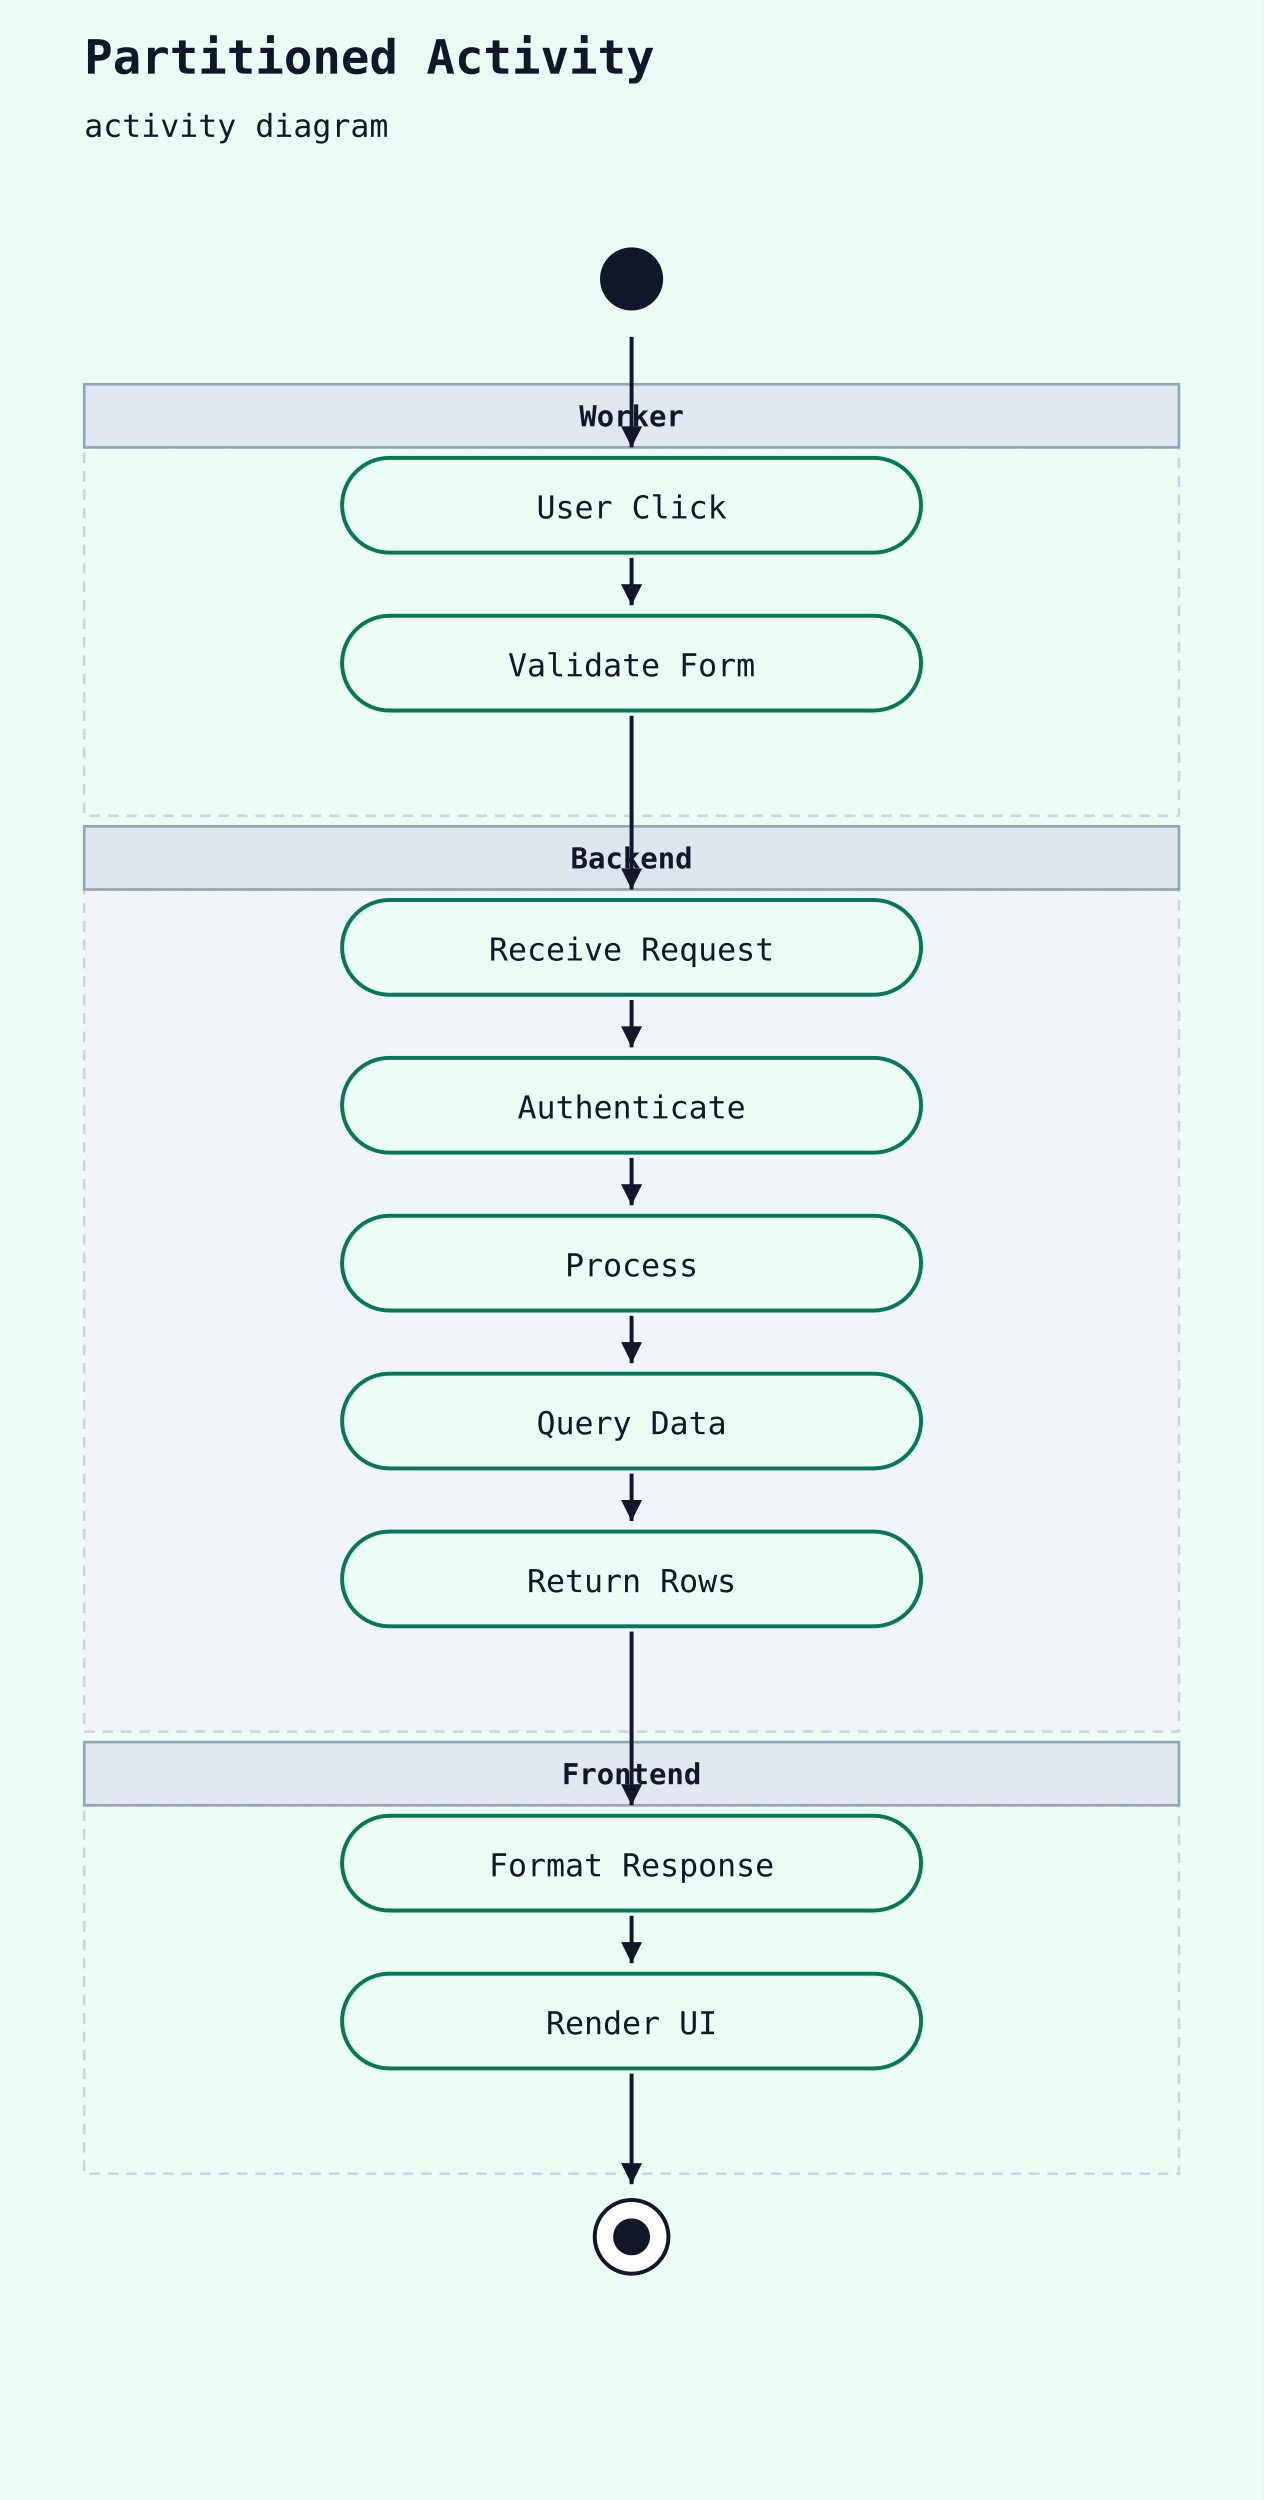
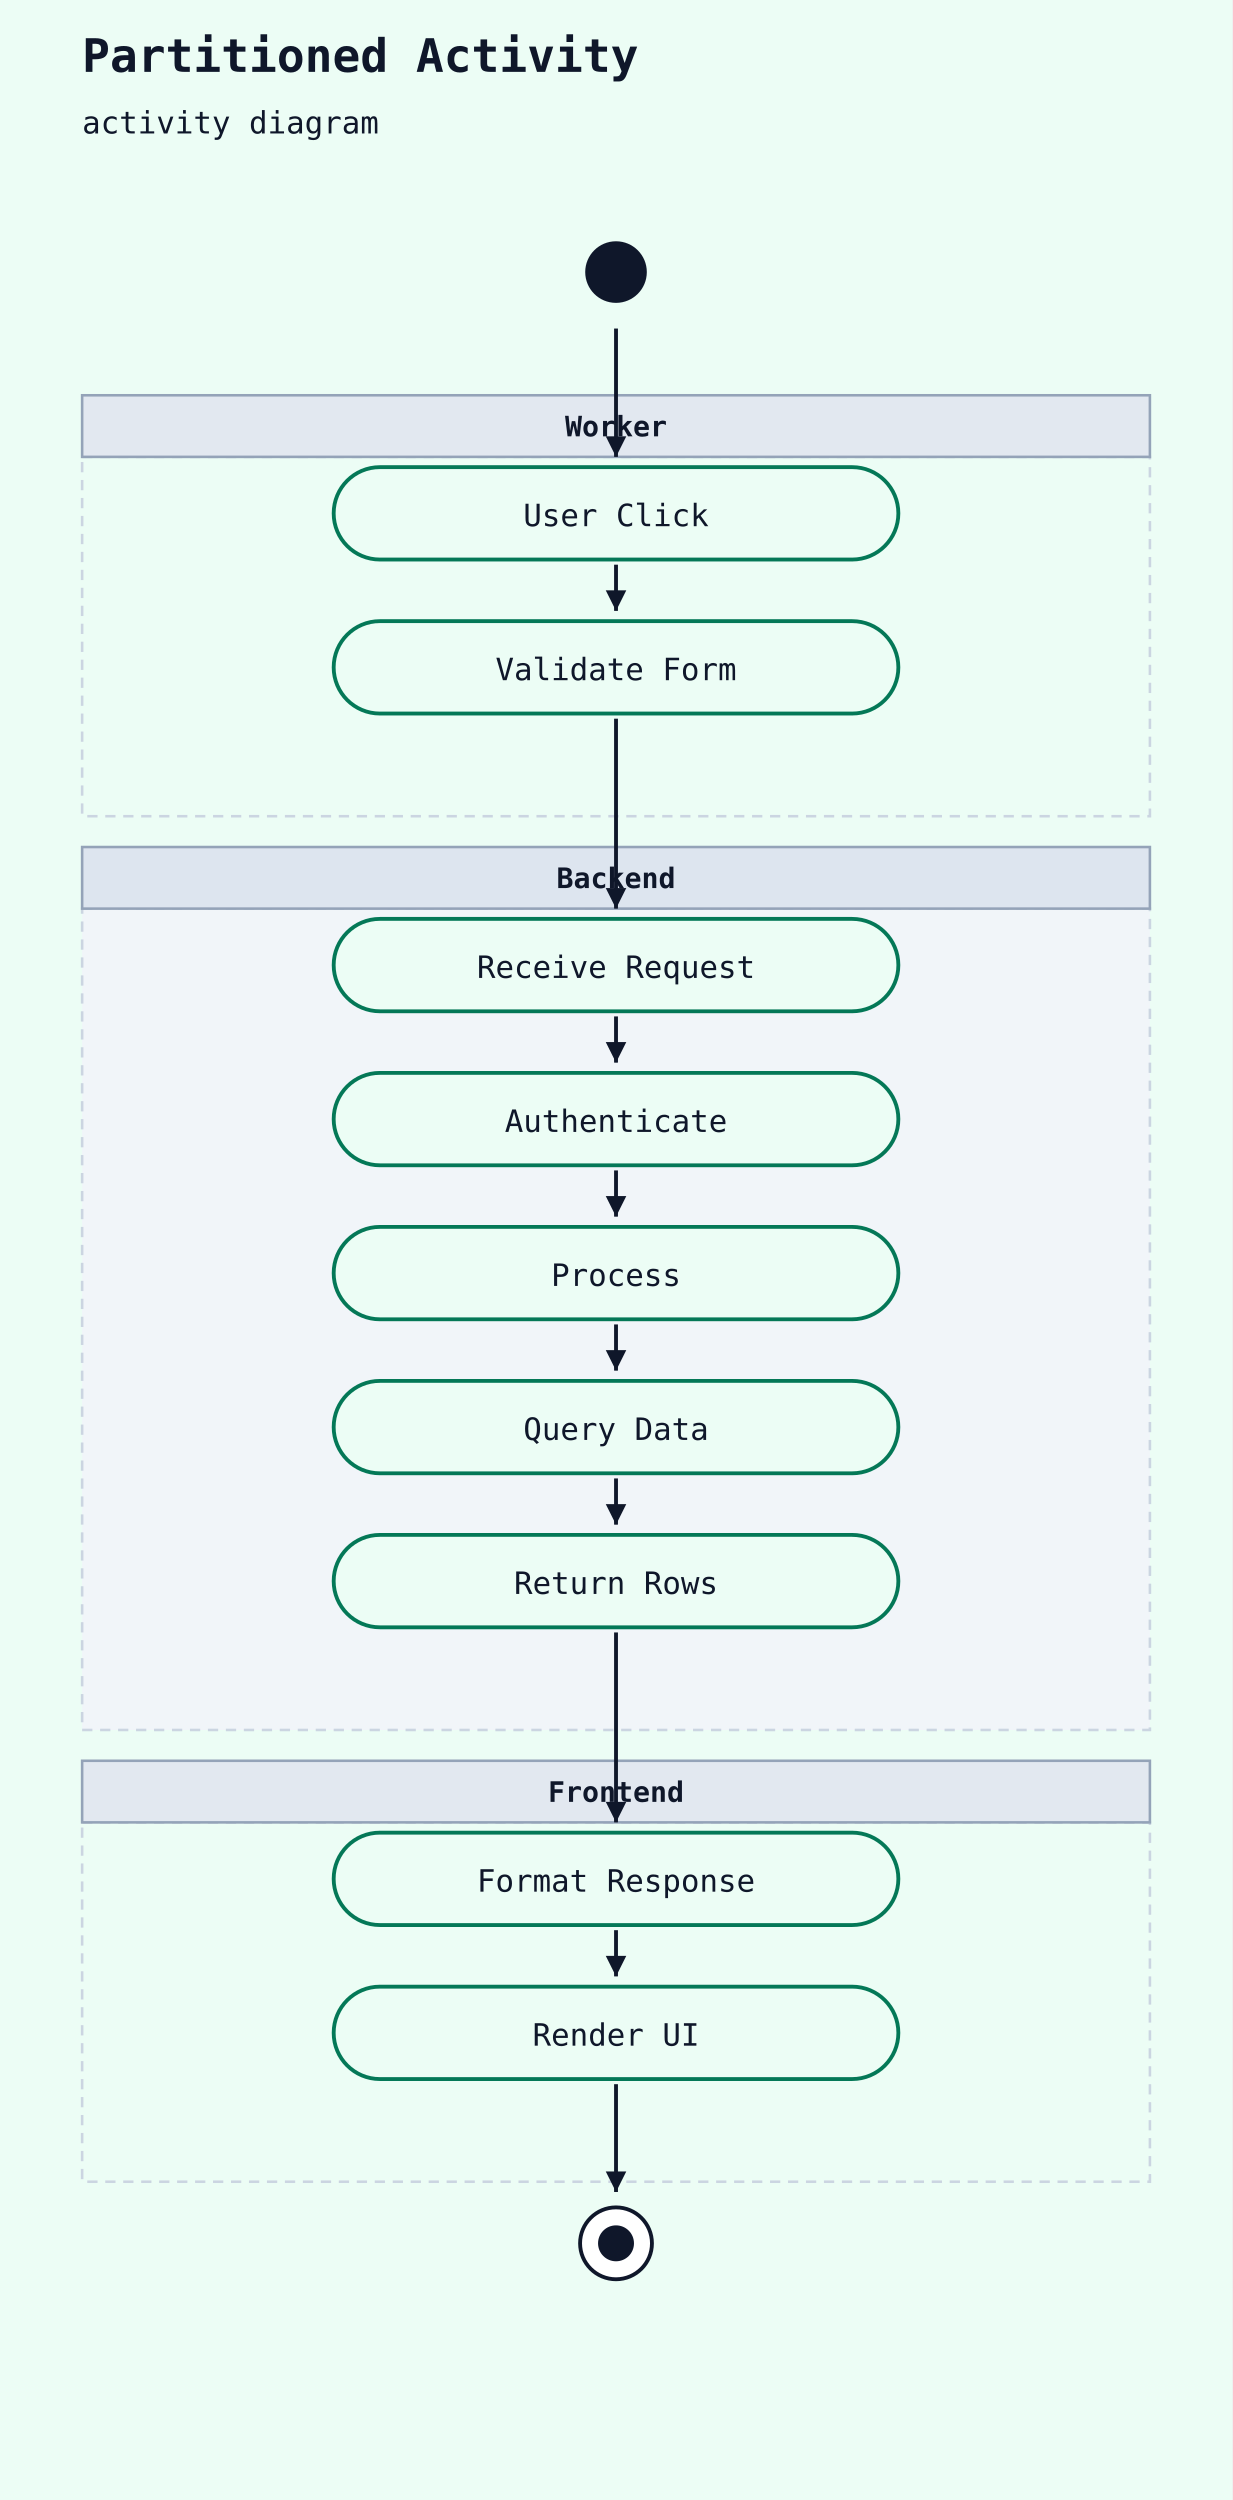
- <svg xmlns="http://www.w3.org/2000/svg" width="480" height="950" viewBox="0 0 480 950">
+ <svg xmlns="http://www.w3.org/2000/svg" width="480" height="974" viewBox="0 0 480 974">
  <rect width="100%" height="100%" fill="#ecfdf5" />
  <text x="32" y="28" font-family="monospace" font-size="18" font-weight="600" fill="#0f172a">Partitioned Activity</text>
  <text x="32" y="52" font-family="monospace" font-size="12" fill="#0f172a">activity diagram</text>
-   <rect x="32" y="170" width="416" height="140" fill="#ecfdf5" stroke="#cbd5e1" stroke-width="1" stroke-dasharray="4 3" />
-   <rect x="32" y="146" width="416" height="24" fill="#e2e8f0" stroke="#94a3b8" stroke-width="1" />
-   <text x="240" y="162" text-anchor="middle" font-family="monospace" font-size="11" font-weight="600" fill="#0f172a">Worker</text>
-   <rect x="32" y="338" width="416" height="320" fill="#f1f5f9" stroke="#cbd5e1" stroke-width="1" stroke-dasharray="4 3" />
-   <rect x="32" y="314" width="416" height="24" fill="#dde5ef" stroke="#94a3b8" stroke-width="1" />
-   <text x="240" y="330" text-anchor="middle" font-family="monospace" font-size="11" font-weight="600" fill="#0f172a">Backend</text>
-   <rect x="32" y="686" width="416" height="140" fill="#ecfdf5" stroke="#cbd5e1" stroke-width="1" stroke-dasharray="4 3" />
-   <rect x="32" y="662" width="416" height="24" fill="#e2e8f0" stroke="#94a3b8" stroke-width="1" />
-   <text x="240" y="678" text-anchor="middle" font-family="monospace" font-size="11" font-weight="600" fill="#0f172a">Frontend</text>
+   <rect x="32" y="178" width="416" height="140" fill="#ecfdf5" stroke="#cbd5e1" stroke-width="1" stroke-dasharray="4 3" />
+   <rect x="32" y="154" width="416" height="24" fill="#e2e8f0" stroke="#94a3b8" stroke-width="1" />
+   <text x="240" y="170" text-anchor="middle" font-family="monospace" font-size="11" font-weight="600" fill="#0f172a">Worker</text>
+   <rect x="32" y="354" width="416" height="320" fill="#f1f5f9" stroke="#cbd5e1" stroke-width="1" stroke-dasharray="4 3" />
+   <rect x="32" y="330" width="416" height="24" fill="#dde5ef" stroke="#94a3b8" stroke-width="1" />
+   <text x="240" y="346" text-anchor="middle" font-family="monospace" font-size="11" font-weight="600" fill="#0f172a">Backend</text>
+   <rect x="32" y="710" width="416" height="140" fill="#ecfdf5" stroke="#cbd5e1" stroke-width="1" stroke-dasharray="4 3" />
+   <rect x="32" y="686" width="416" height="24" fill="#e2e8f0" stroke="#94a3b8" stroke-width="1" />
+   <text x="240" y="702" text-anchor="middle" font-family="monospace" font-size="11" font-weight="600" fill="#0f172a">Frontend</text>
  <circle cx="240" cy="106" r="12" fill="#0f172a" />
-   <rect x="130" y="174" width="220" height="36" rx="18" ry="18" fill="#ecfdf5" stroke="#047857" stroke-width="1.5" />
-   <text x="240" y="197" text-anchor="middle" font-family="monospace" font-size="12" fill="#0f172a">User Click</text>
-   <line x1="240" y1="128" x2="240" y2="170" stroke="#0f172a" stroke-width="1.5" />
-   <polygon points="240,170 236,162 244,162" fill="#0f172a" />
-   <rect x="130" y="234" width="220" height="36" rx="18" ry="18" fill="#ecfdf5" stroke="#047857" stroke-width="1.5" />
-   <text x="240" y="257" text-anchor="middle" font-family="monospace" font-size="12" fill="#0f172a">Validate Form</text>
-   <line x1="240" y1="212" x2="240" y2="230" stroke="#0f172a" stroke-width="1.5" />
-   <polygon points="240,230 236,222 244,222" fill="#0f172a" />
-   <rect x="130" y="342" width="220" height="36" rx="18" ry="18" fill="#ecfdf5" stroke="#047857" stroke-width="1.5" />
-   <text x="240" y="365" text-anchor="middle" font-family="monospace" font-size="12" fill="#0f172a">Receive Request</text>
-   <line x1="240" y1="272" x2="240" y2="338" stroke="#0f172a" stroke-width="1.5" />
-   <polygon points="240,338 236,330 244,330" fill="#0f172a" />
-   <rect x="130" y="402" width="220" height="36" rx="18" ry="18" fill="#ecfdf5" stroke="#047857" stroke-width="1.5" />
-   <text x="240" y="425" text-anchor="middle" font-family="monospace" font-size="12" fill="#0f172a">Authenticate</text>
-   <line x1="240" y1="380" x2="240" y2="398" stroke="#0f172a" stroke-width="1.5" />
-   <polygon points="240,398 236,390 244,390" fill="#0f172a" />
-   <rect x="130" y="462" width="220" height="36" rx="18" ry="18" fill="#ecfdf5" stroke="#047857" stroke-width="1.5" />
-   <text x="240" y="485" text-anchor="middle" font-family="monospace" font-size="12" fill="#0f172a">Process</text>
-   <line x1="240" y1="440" x2="240" y2="458" stroke="#0f172a" stroke-width="1.5" />
-   <polygon points="240,458 236,450 244,450" fill="#0f172a" />
-   <rect x="130" y="522" width="220" height="36" rx="18" ry="18" fill="#ecfdf5" stroke="#047857" stroke-width="1.5" />
-   <text x="240" y="545" text-anchor="middle" font-family="monospace" font-size="12" fill="#0f172a">Query Data</text>
-   <line x1="240" y1="500" x2="240" y2="518" stroke="#0f172a" stroke-width="1.5" />
-   <polygon points="240,518 236,510 244,510" fill="#0f172a" />
-   <rect x="130" y="582" width="220" height="36" rx="18" ry="18" fill="#ecfdf5" stroke="#047857" stroke-width="1.5" />
-   <text x="240" y="605" text-anchor="middle" font-family="monospace" font-size="12" fill="#0f172a">Return Rows</text>
-   <line x1="240" y1="560" x2="240" y2="578" stroke="#0f172a" stroke-width="1.5" />
-   <polygon points="240,578 236,570 244,570" fill="#0f172a" />
-   <rect x="130" y="690" width="220" height="36" rx="18" ry="18" fill="#ecfdf5" stroke="#047857" stroke-width="1.5" />
-   <text x="240" y="713" text-anchor="middle" font-family="monospace" font-size="12" fill="#0f172a">Format Response</text>
-   <line x1="240" y1="620" x2="240" y2="686" stroke="#0f172a" stroke-width="1.5" />
-   <polygon points="240,686 236,678 244,678" fill="#0f172a" />
-   <rect x="130" y="750" width="220" height="36" rx="18" ry="18" fill="#ecfdf5" stroke="#047857" stroke-width="1.5" />
-   <text x="240" y="773" text-anchor="middle" font-family="monospace" font-size="12" fill="#0f172a">Render UI</text>
-   <line x1="240" y1="728" x2="240" y2="746" stroke="#0f172a" stroke-width="1.5" />
-   <polygon points="240,746 236,738 244,738" fill="#0f172a" />
-   <circle cx="240" cy="850" r="14" fill="white" stroke="#0f172a" stroke-width="1.5" />
-   <circle cx="240" cy="850" r="7" fill="#0f172a" />
-   <line x1="240" y1="788" x2="240" y2="830" stroke="#0f172a" stroke-width="1.5" />
-   <polygon points="240,830 236,822 244,822" fill="#0f172a" />
+   <rect x="130" y="182" width="220" height="36" rx="18" ry="18" fill="#ecfdf5" stroke="#047857" stroke-width="1.5" />
+   <text x="240" y="205" text-anchor="middle" font-family="monospace" font-size="12" fill="#0f172a">User Click</text>
+   <line x1="240" y1="128" x2="240" y2="178" stroke="#0f172a" stroke-width="1.5" />
+   <polygon points="240,178 236,170 244,170" fill="#0f172a" />
+   <rect x="130" y="242" width="220" height="36" rx="18" ry="18" fill="#ecfdf5" stroke="#047857" stroke-width="1.5" />
+   <text x="240" y="265" text-anchor="middle" font-family="monospace" font-size="12" fill="#0f172a">Validate Form</text>
+   <line x1="240" y1="220" x2="240" y2="238" stroke="#0f172a" stroke-width="1.5" />
+   <polygon points="240,238 236,230 244,230" fill="#0f172a" />
+   <rect x="130" y="358" width="220" height="36" rx="18" ry="18" fill="#ecfdf5" stroke="#047857" stroke-width="1.5" />
+   <text x="240" y="381" text-anchor="middle" font-family="monospace" font-size="12" fill="#0f172a">Receive Request</text>
+   <line x1="240" y1="280" x2="240" y2="354" stroke="#0f172a" stroke-width="1.5" />
+   <polygon points="240,354 236,346 244,346" fill="#0f172a" />
+   <rect x="130" y="418" width="220" height="36" rx="18" ry="18" fill="#ecfdf5" stroke="#047857" stroke-width="1.5" />
+   <text x="240" y="441" text-anchor="middle" font-family="monospace" font-size="12" fill="#0f172a">Authenticate</text>
+   <line x1="240" y1="396" x2="240" y2="414" stroke="#0f172a" stroke-width="1.5" />
+   <polygon points="240,414 236,406 244,406" fill="#0f172a" />
+   <rect x="130" y="478" width="220" height="36" rx="18" ry="18" fill="#ecfdf5" stroke="#047857" stroke-width="1.5" />
+   <text x="240" y="501" text-anchor="middle" font-family="monospace" font-size="12" fill="#0f172a">Process</text>
+   <line x1="240" y1="456" x2="240" y2="474" stroke="#0f172a" stroke-width="1.5" />
+   <polygon points="240,474 236,466 244,466" fill="#0f172a" />
+   <rect x="130" y="538" width="220" height="36" rx="18" ry="18" fill="#ecfdf5" stroke="#047857" stroke-width="1.5" />
+   <text x="240" y="561" text-anchor="middle" font-family="monospace" font-size="12" fill="#0f172a">Query Data</text>
+   <line x1="240" y1="516" x2="240" y2="534" stroke="#0f172a" stroke-width="1.5" />
+   <polygon points="240,534 236,526 244,526" fill="#0f172a" />
+   <rect x="130" y="598" width="220" height="36" rx="18" ry="18" fill="#ecfdf5" stroke="#047857" stroke-width="1.5" />
+   <text x="240" y="621" text-anchor="middle" font-family="monospace" font-size="12" fill="#0f172a">Return Rows</text>
+   <line x1="240" y1="576" x2="240" y2="594" stroke="#0f172a" stroke-width="1.5" />
+   <polygon points="240,594 236,586 244,586" fill="#0f172a" />
+   <rect x="130" y="714" width="220" height="36" rx="18" ry="18" fill="#ecfdf5" stroke="#047857" stroke-width="1.5" />
+   <text x="240" y="737" text-anchor="middle" font-family="monospace" font-size="12" fill="#0f172a">Format Response</text>
+   <line x1="240" y1="636" x2="240" y2="710" stroke="#0f172a" stroke-width="1.5" />
+   <polygon points="240,710 236,702 244,702" fill="#0f172a" />
+   <rect x="130" y="774" width="220" height="36" rx="18" ry="18" fill="#ecfdf5" stroke="#047857" stroke-width="1.5" />
+   <text x="240" y="797" text-anchor="middle" font-family="monospace" font-size="12" fill="#0f172a">Render UI</text>
+   <line x1="240" y1="752" x2="240" y2="770" stroke="#0f172a" stroke-width="1.5" />
+   <polygon points="240,770 236,762 244,762" fill="#0f172a" />
+   <circle cx="240" cy="874" r="14" fill="white" stroke="#0f172a" stroke-width="1.5" />
+   <circle cx="240" cy="874" r="7" fill="#0f172a" />
+   <line x1="240" y1="812" x2="240" y2="854" stroke="#0f172a" stroke-width="1.5" />
+   <polygon points="240,854 236,846 244,846" fill="#0f172a" />
</svg>
